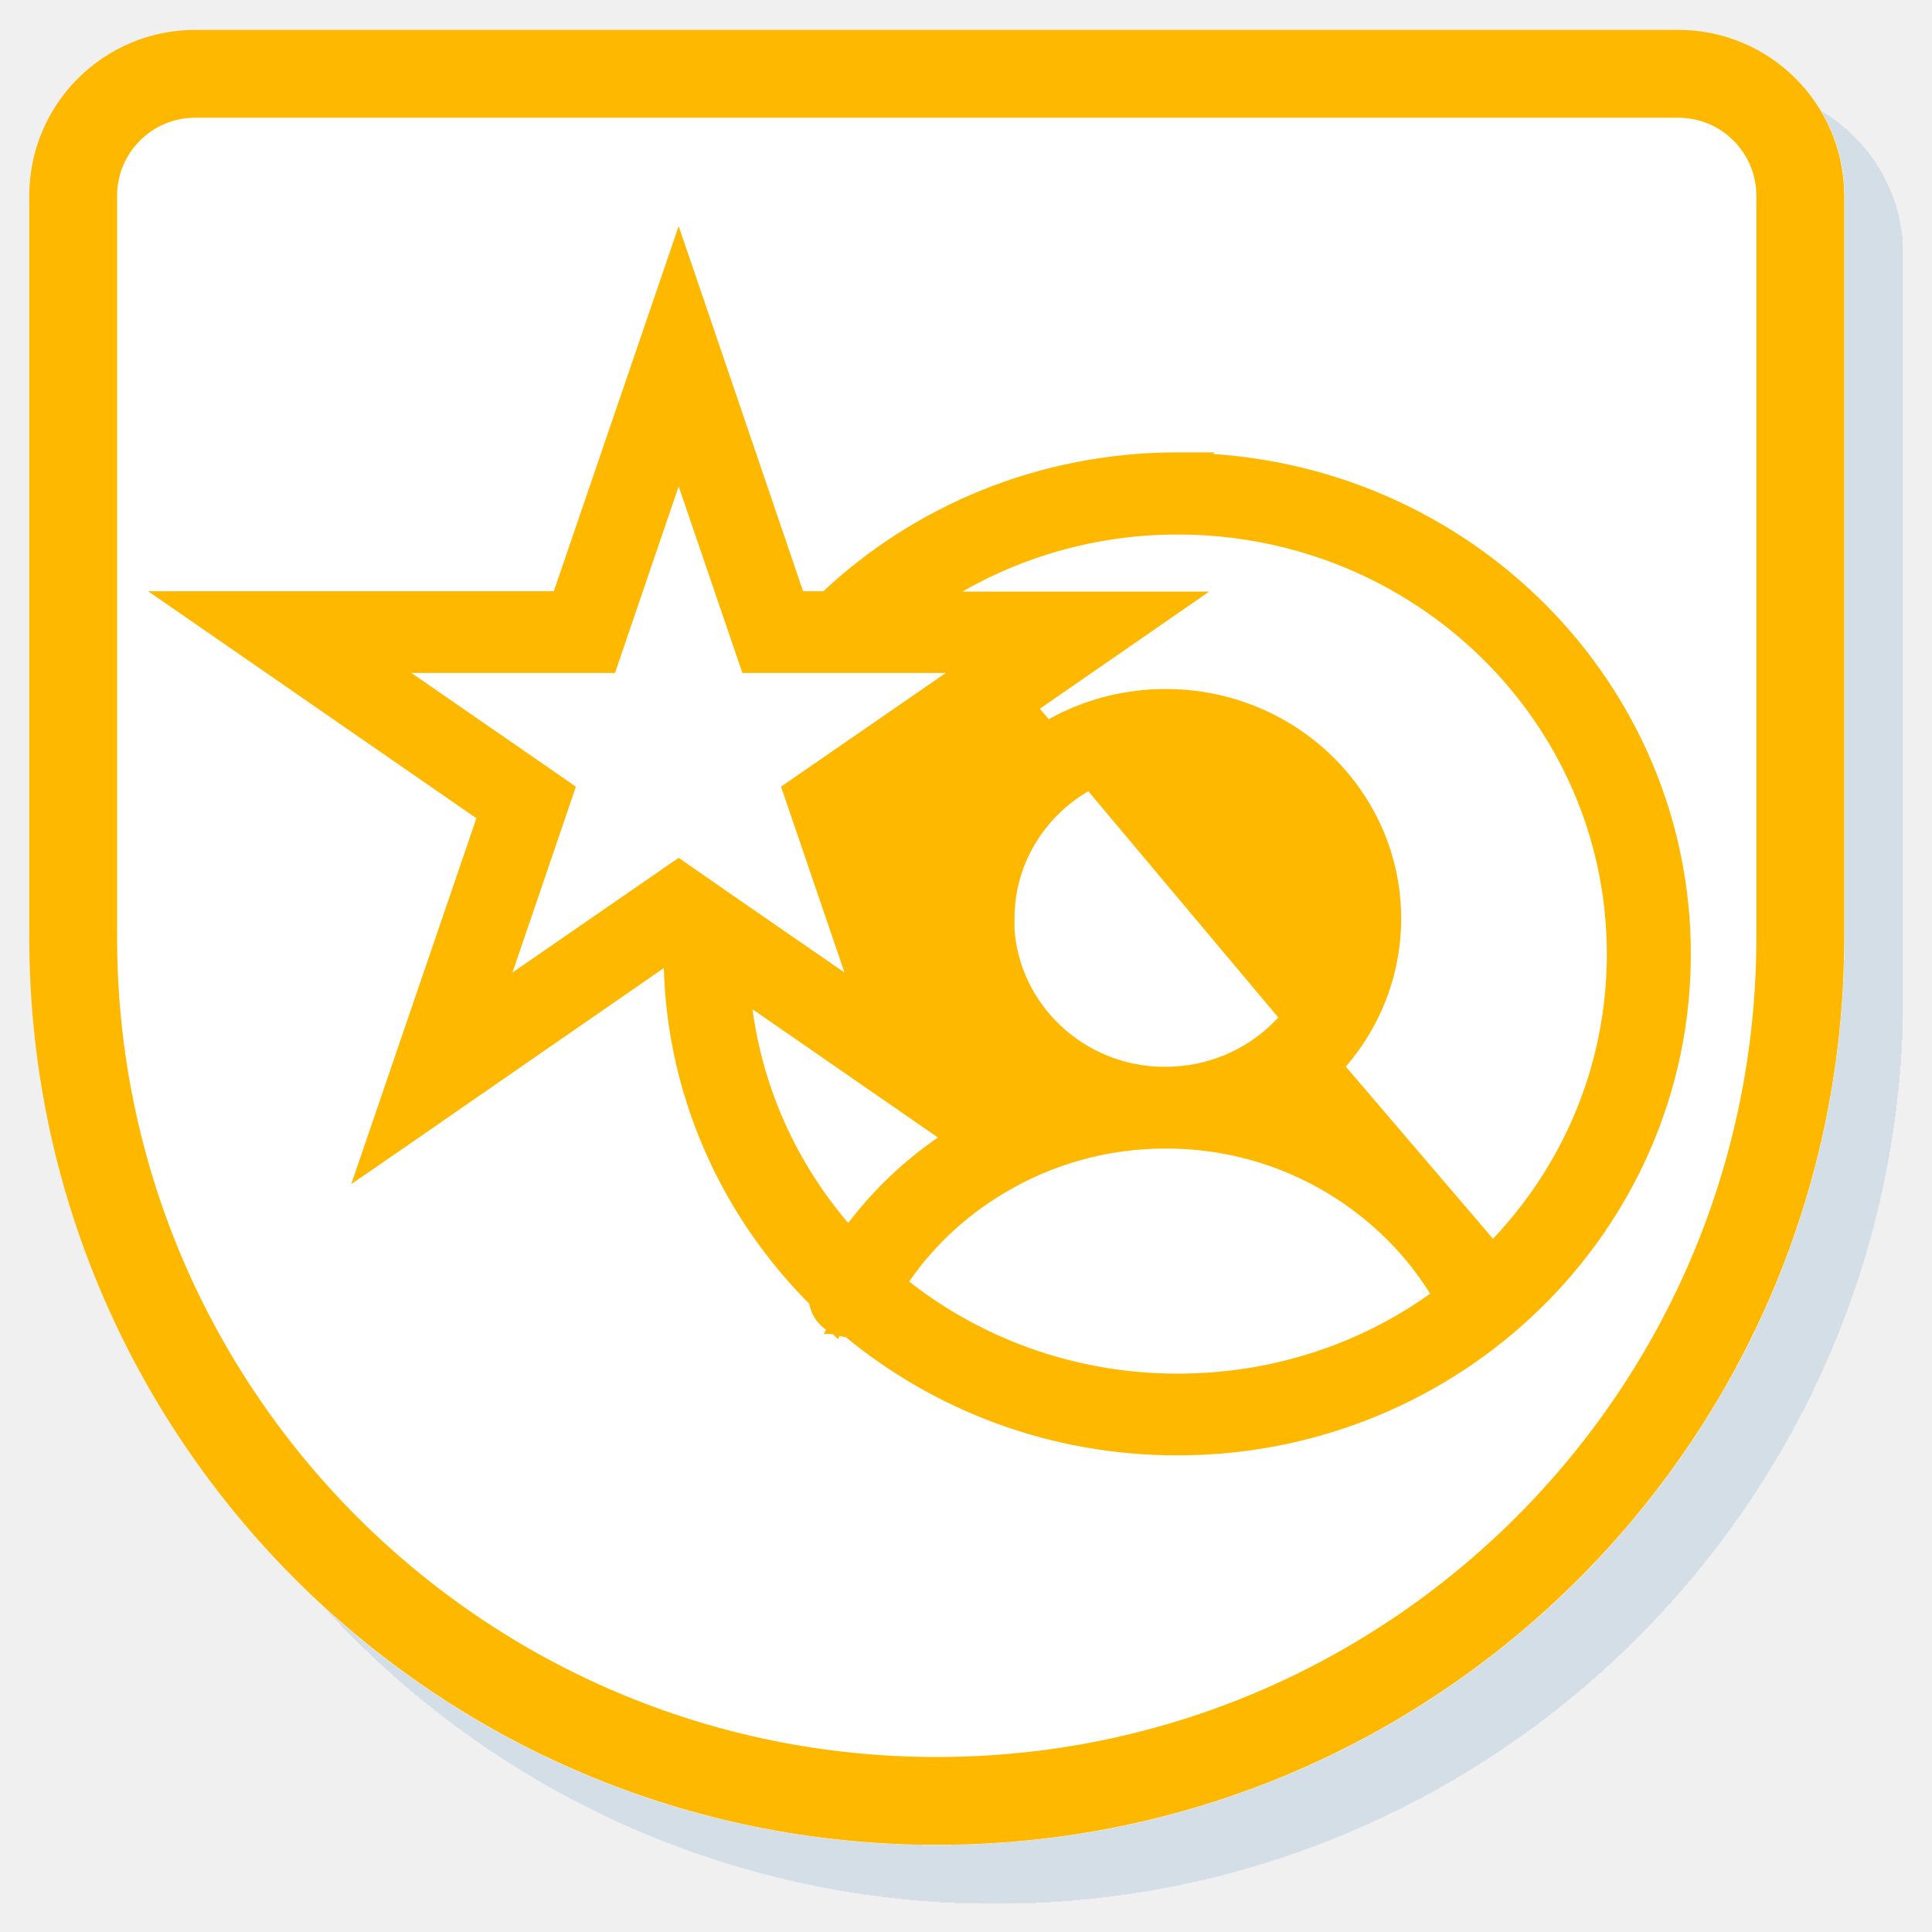
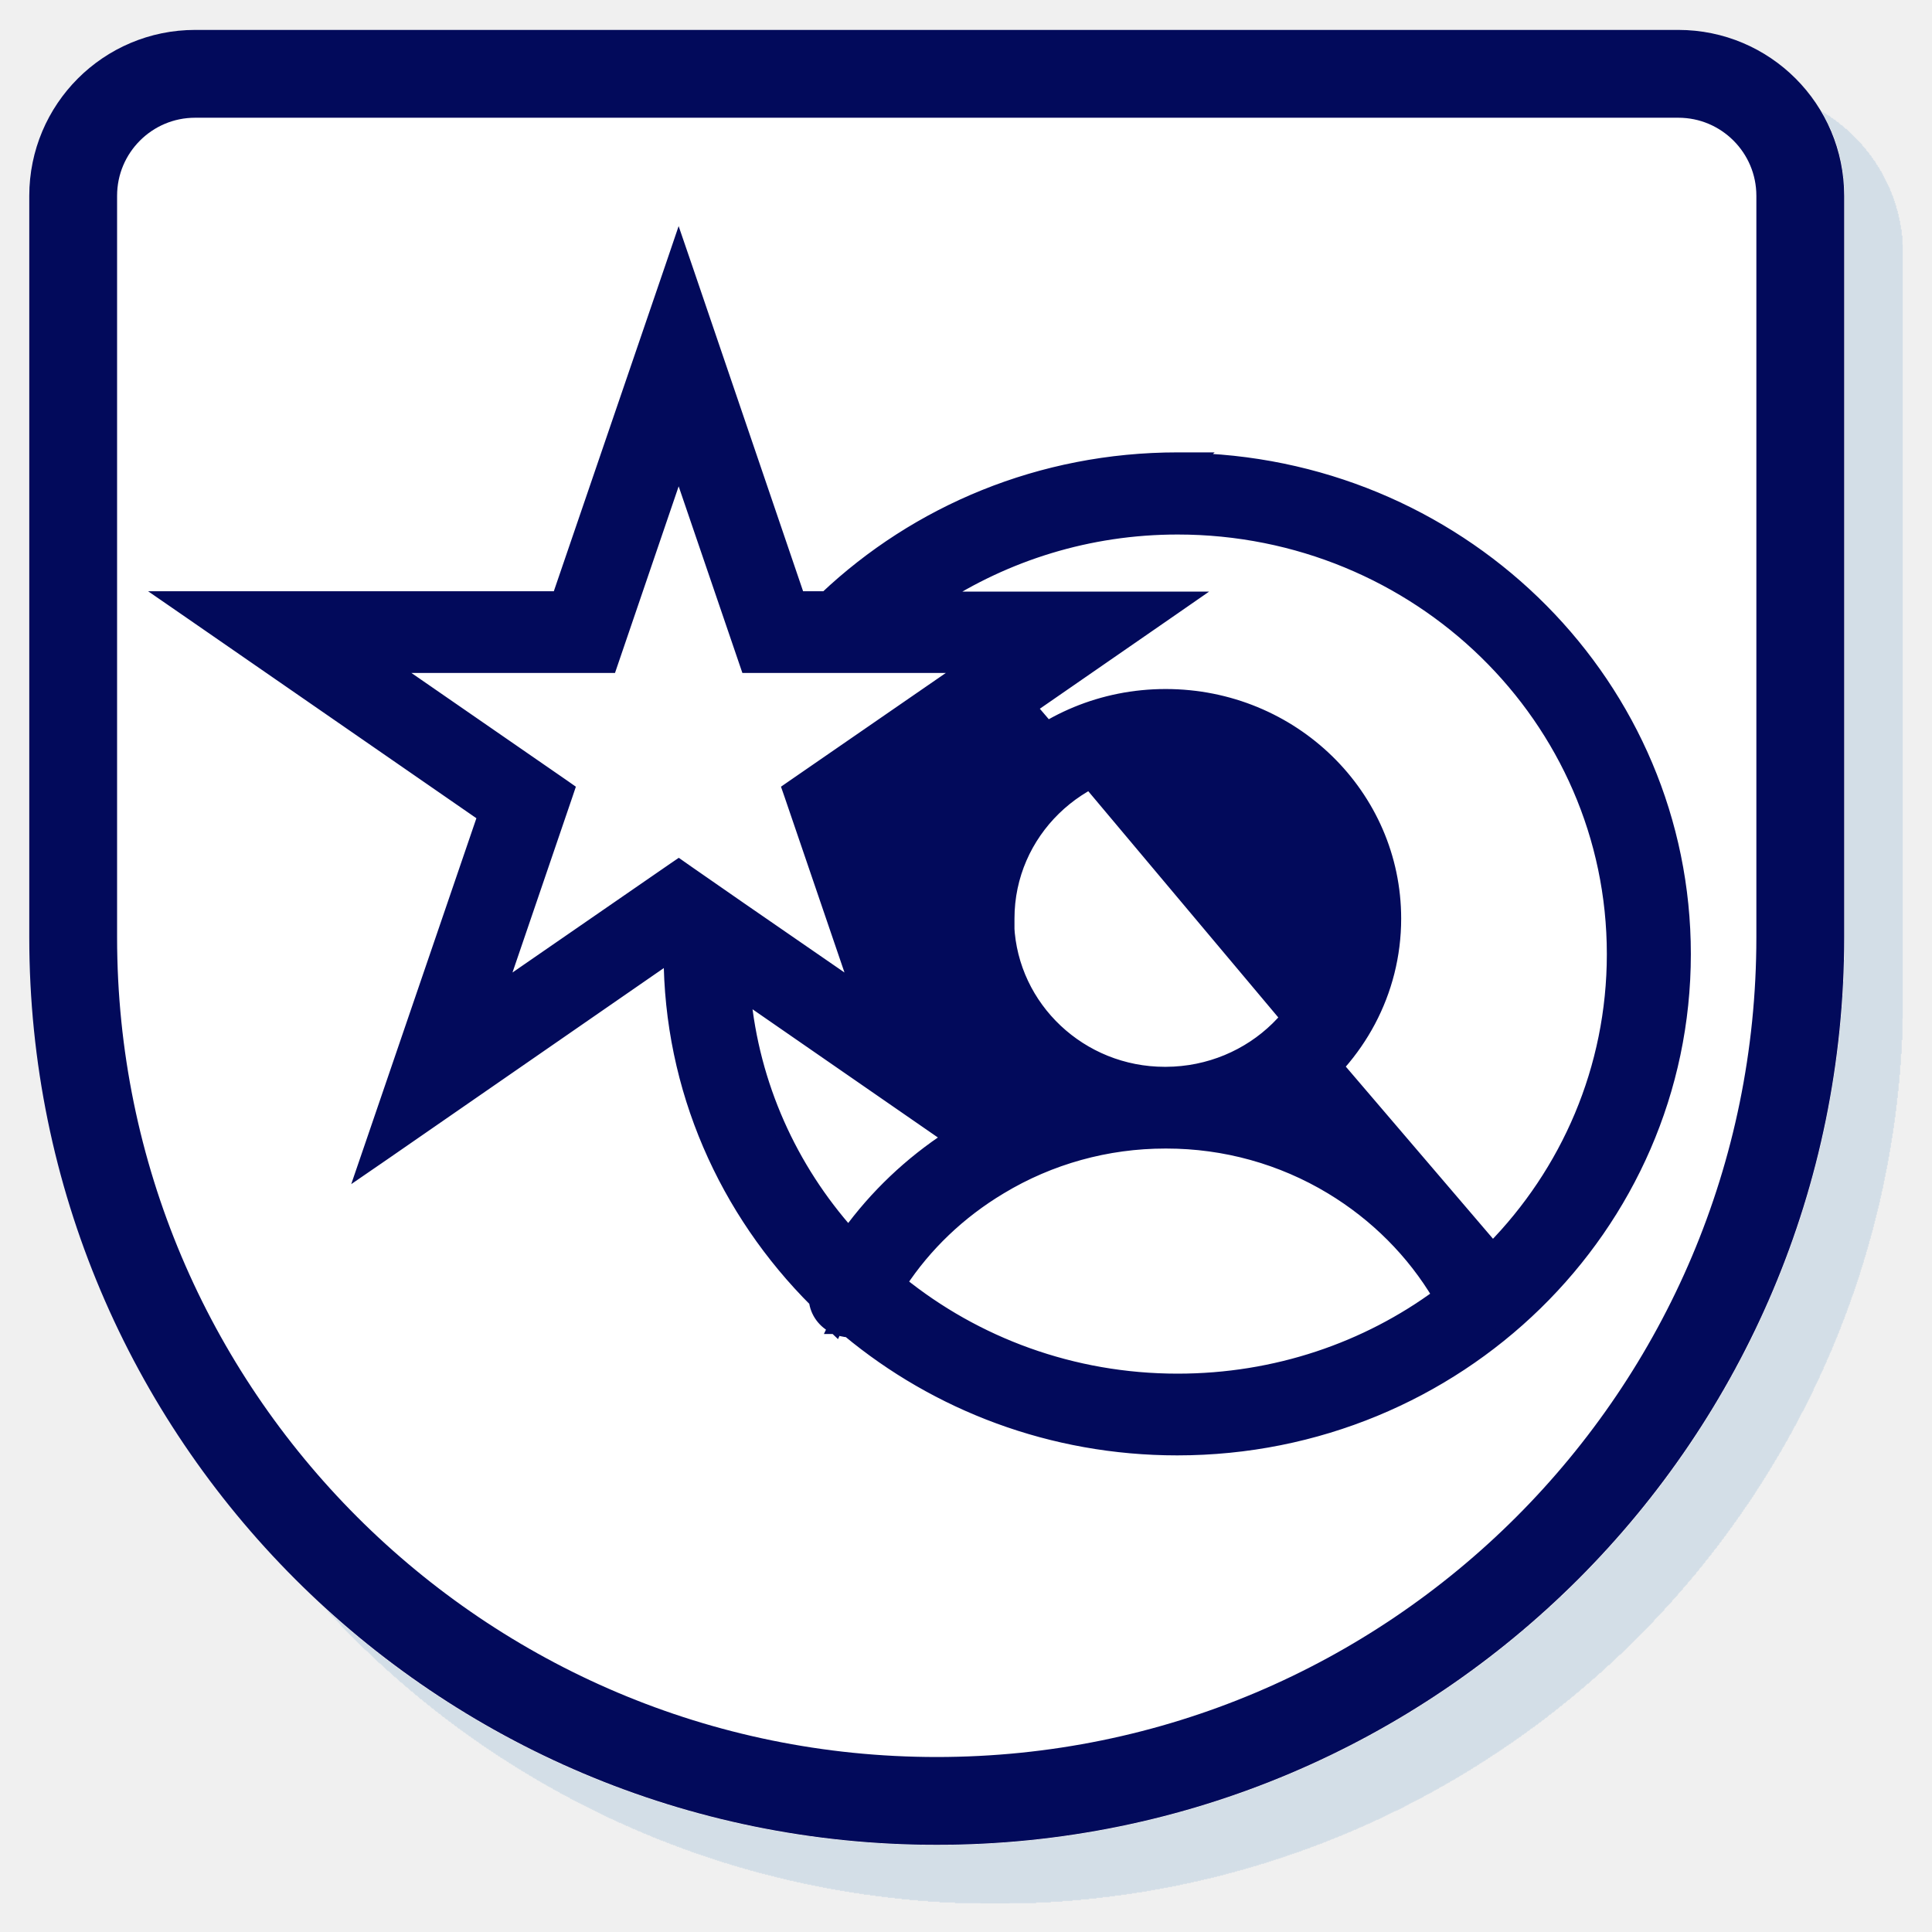
<svg xmlns="http://www.w3.org/2000/svg" width="33" height="33" viewBox="0 0 33 33" fill="none">
  <g filter="url(#filter0_d_469_98934)">
-     <path d="M3.333 1.261C2.183 1.261 1.25 2.194 1.25 3.345V16.011C1.25 24.157 7.854 30.761 16 30.761C24.146 30.761 30.75 24.157 30.75 16.011V3.345C30.75 2.194 29.817 1.261 28.667 1.261H3.333Z" fill="white" stroke="#FFB800" stroke-width="1.5" />
-     <path d="M14.272 22.661C14.346 22.696 14.421 22.714 14.497 22.718C16.008 23.973 17.963 24.734 20.108 24.734C24.888 24.734 28.756 20.949 28.756 16.297C28.756 11.744 25.06 8.022 20.415 7.864L20.428 7.852H20.115C17.778 7.852 15.667 8.754 14.112 10.224H13.628L11.711 4.596L11.592 4.249L11.474 4.596L9.549 10.224H3.332H2.931L3.26 10.451L8.286 13.927L6.363 19.55L6.24 19.909L6.553 19.694L11.46 16.299C11.461 18.6 12.41 20.685 13.941 22.212C13.961 22.403 14.085 22.576 14.272 22.661ZM14.272 22.661C14.271 22.661 14.271 22.661 14.271 22.661L14.325 22.548L14.273 22.662C14.273 22.662 14.272 22.661 14.272 22.661ZM15.993 10.23H19.853H20.253L19.924 10.458L14.898 13.934L16.688 19.173C16.983 19.012 17.286 18.87 17.6 18.753C16.637 18.061 16.012 16.94 16.012 15.69C16.012 13.605 17.748 11.894 19.91 11.894C22.071 11.894 23.808 13.598 23.808 15.69C23.808 16.946 23.182 18.061 22.22 18.753C22.617 18.898 23.004 19.078 23.372 19.302C23.372 19.302 23.372 19.302 23.372 19.302L23.307 19.409C24.162 19.919 24.88 20.614 25.405 21.436L15.993 10.23ZM15.993 10.23C17.176 9.459 18.587 9.005 20.115 9.005C24.225 9.005 27.571 12.259 27.571 16.297C27.571 18.26 26.782 20.037 25.496 21.345L15.993 10.23ZM11.664 14.854L11.593 14.804L11.521 14.853L8.513 16.929L9.658 13.575L9.688 13.486L9.611 13.432L6.627 11.37H10.325H10.415L10.444 11.285L11.592 7.92L12.741 11.285L12.77 11.37H12.859H16.556L13.567 13.432L13.489 13.486L13.52 13.575L14.665 16.929L12.633 15.527L12.633 15.527L11.77 14.928L11.77 14.928L11.664 14.854ZM17.079 20.277L17.079 20.277C17.93 19.763 18.906 19.493 19.902 19.493H19.924C20.921 19.493 21.896 19.763 22.747 20.277C23.512 20.739 24.148 21.376 24.595 22.131C23.349 23.05 21.796 23.588 20.115 23.588C18.309 23.588 16.651 22.96 15.361 21.916C15.797 21.252 16.384 20.693 17.079 20.277ZM17.199 15.815H17.203V15.69C17.203 14.213 18.426 13.033 19.91 13.033C21.394 13.033 22.616 14.213 22.616 15.69C22.616 17.168 21.401 18.341 19.916 18.347C19.916 18.347 19.916 18.347 19.916 18.347L19.895 18.347C18.454 18.347 17.266 17.228 17.199 15.815ZM16.242 19.431C15.557 19.876 14.967 20.439 14.496 21.089C13.497 19.967 12.845 18.544 12.699 16.98L16.242 19.431Z" fill="#FFB800" stroke="#FFB800" stroke-width="0.25" />
+     <path d="M3.333 1.261C2.183 1.261 1.25 2.194 1.25 3.345V16.011C1.25 24.157 7.854 30.761 16 30.761C24.146 30.761 30.75 24.157 30.75 16.011V3.345C30.75 2.194 29.817 1.261 28.667 1.261H3.333Z" fill="white" stroke="#020a5b" stroke-width="1.5" />
+     <path d="M14.272 22.661C14.346 22.696 14.421 22.714 14.497 22.718C16.008 23.973 17.963 24.734 20.108 24.734C24.888 24.734 28.756 20.949 28.756 16.297C28.756 11.744 25.06 8.022 20.415 7.864L20.428 7.852H20.115C17.778 7.852 15.667 8.754 14.112 10.224H13.628L11.711 4.596L11.592 4.249L11.474 4.596L9.549 10.224H3.332H2.931L3.26 10.451L8.286 13.927L6.363 19.55L6.24 19.909L6.553 19.694L11.46 16.299C11.461 18.6 12.41 20.685 13.941 22.212C13.961 22.403 14.085 22.576 14.272 22.661ZM14.272 22.661C14.271 22.661 14.271 22.661 14.271 22.661L14.325 22.548L14.273 22.662C14.273 22.662 14.272 22.661 14.272 22.661ZM15.993 10.23H19.853H20.253L19.924 10.458L14.898 13.934L16.688 19.173C16.983 19.012 17.286 18.87 17.6 18.753C16.637 18.061 16.012 16.94 16.012 15.69C16.012 13.605 17.748 11.894 19.91 11.894C22.071 11.894 23.808 13.598 23.808 15.69C23.808 16.946 23.182 18.061 22.22 18.753C22.617 18.898 23.004 19.078 23.372 19.302C23.372 19.302 23.372 19.302 23.372 19.302L23.307 19.409C24.162 19.919 24.88 20.614 25.405 21.436L15.993 10.23ZM15.993 10.23C17.176 9.459 18.587 9.005 20.115 9.005C24.225 9.005 27.571 12.259 27.571 16.297C27.571 18.26 26.782 20.037 25.496 21.345L15.993 10.23ZM11.664 14.854L11.593 14.804L11.521 14.853L8.513 16.929L9.658 13.575L9.688 13.486L9.611 13.432L6.627 11.37H10.325H10.415L10.444 11.285L11.592 7.92L12.741 11.285L12.77 11.37H12.859H16.556L13.567 13.432L13.489 13.486L13.52 13.575L14.665 16.929L12.633 15.527L12.633 15.527L11.77 14.928L11.77 14.928L11.664 14.854ZM17.079 20.277L17.079 20.277C17.93 19.763 18.906 19.493 19.902 19.493H19.924C20.921 19.493 21.896 19.763 22.747 20.277C23.512 20.739 24.148 21.376 24.595 22.131C23.349 23.05 21.796 23.588 20.115 23.588C18.309 23.588 16.651 22.96 15.361 21.916C15.797 21.252 16.384 20.693 17.079 20.277ZM17.199 15.815H17.203V15.69C17.203 14.213 18.426 13.033 19.91 13.033C21.394 13.033 22.616 14.213 22.616 15.69C22.616 17.168 21.401 18.341 19.916 18.347C19.916 18.347 19.916 18.347 19.916 18.347L19.895 18.347C18.454 18.347 17.266 17.228 17.199 15.815ZM16.242 19.431C15.557 19.876 14.967 20.439 14.496 21.089C13.497 19.967 12.845 18.544 12.699 16.98L16.242 19.431Z" fill="#020a5b" stroke="#020a5b" stroke-width="0.25" />
  </g>
  <defs>
    <filter id="filter0_d_469_98934" x="0.5" y="0.511" width="32" height="32" filterUnits="userSpaceOnUse" color-interpolation-filters="sRGB">
      <feFlood flood-opacity="0" result="BackgroundImageFix" />
      <feColorMatrix in="SourceAlpha" type="matrix" values="0 0 0 0 0 0 0 0 0 0 0 0 0 0 0 0 0 0 127 0" result="hardAlpha" />
      <feOffset dx="1" dy="1" />
      <feComposite in2="hardAlpha" operator="out" />
      <feColorMatrix type="matrix" values="0 0 0 0 0.827 0 0 0 0 0.871 0 0 0 0 0.906 0 0 0 1 0" />
      <feBlend mode="normal" in2="BackgroundImageFix" result="effect1_dropShadow_469_98934" />
      <feBlend mode="normal" in="SourceGraphic" in2="effect1_dropShadow_469_98934" result="shape" />
    </filter>
  </defs>
</svg>
